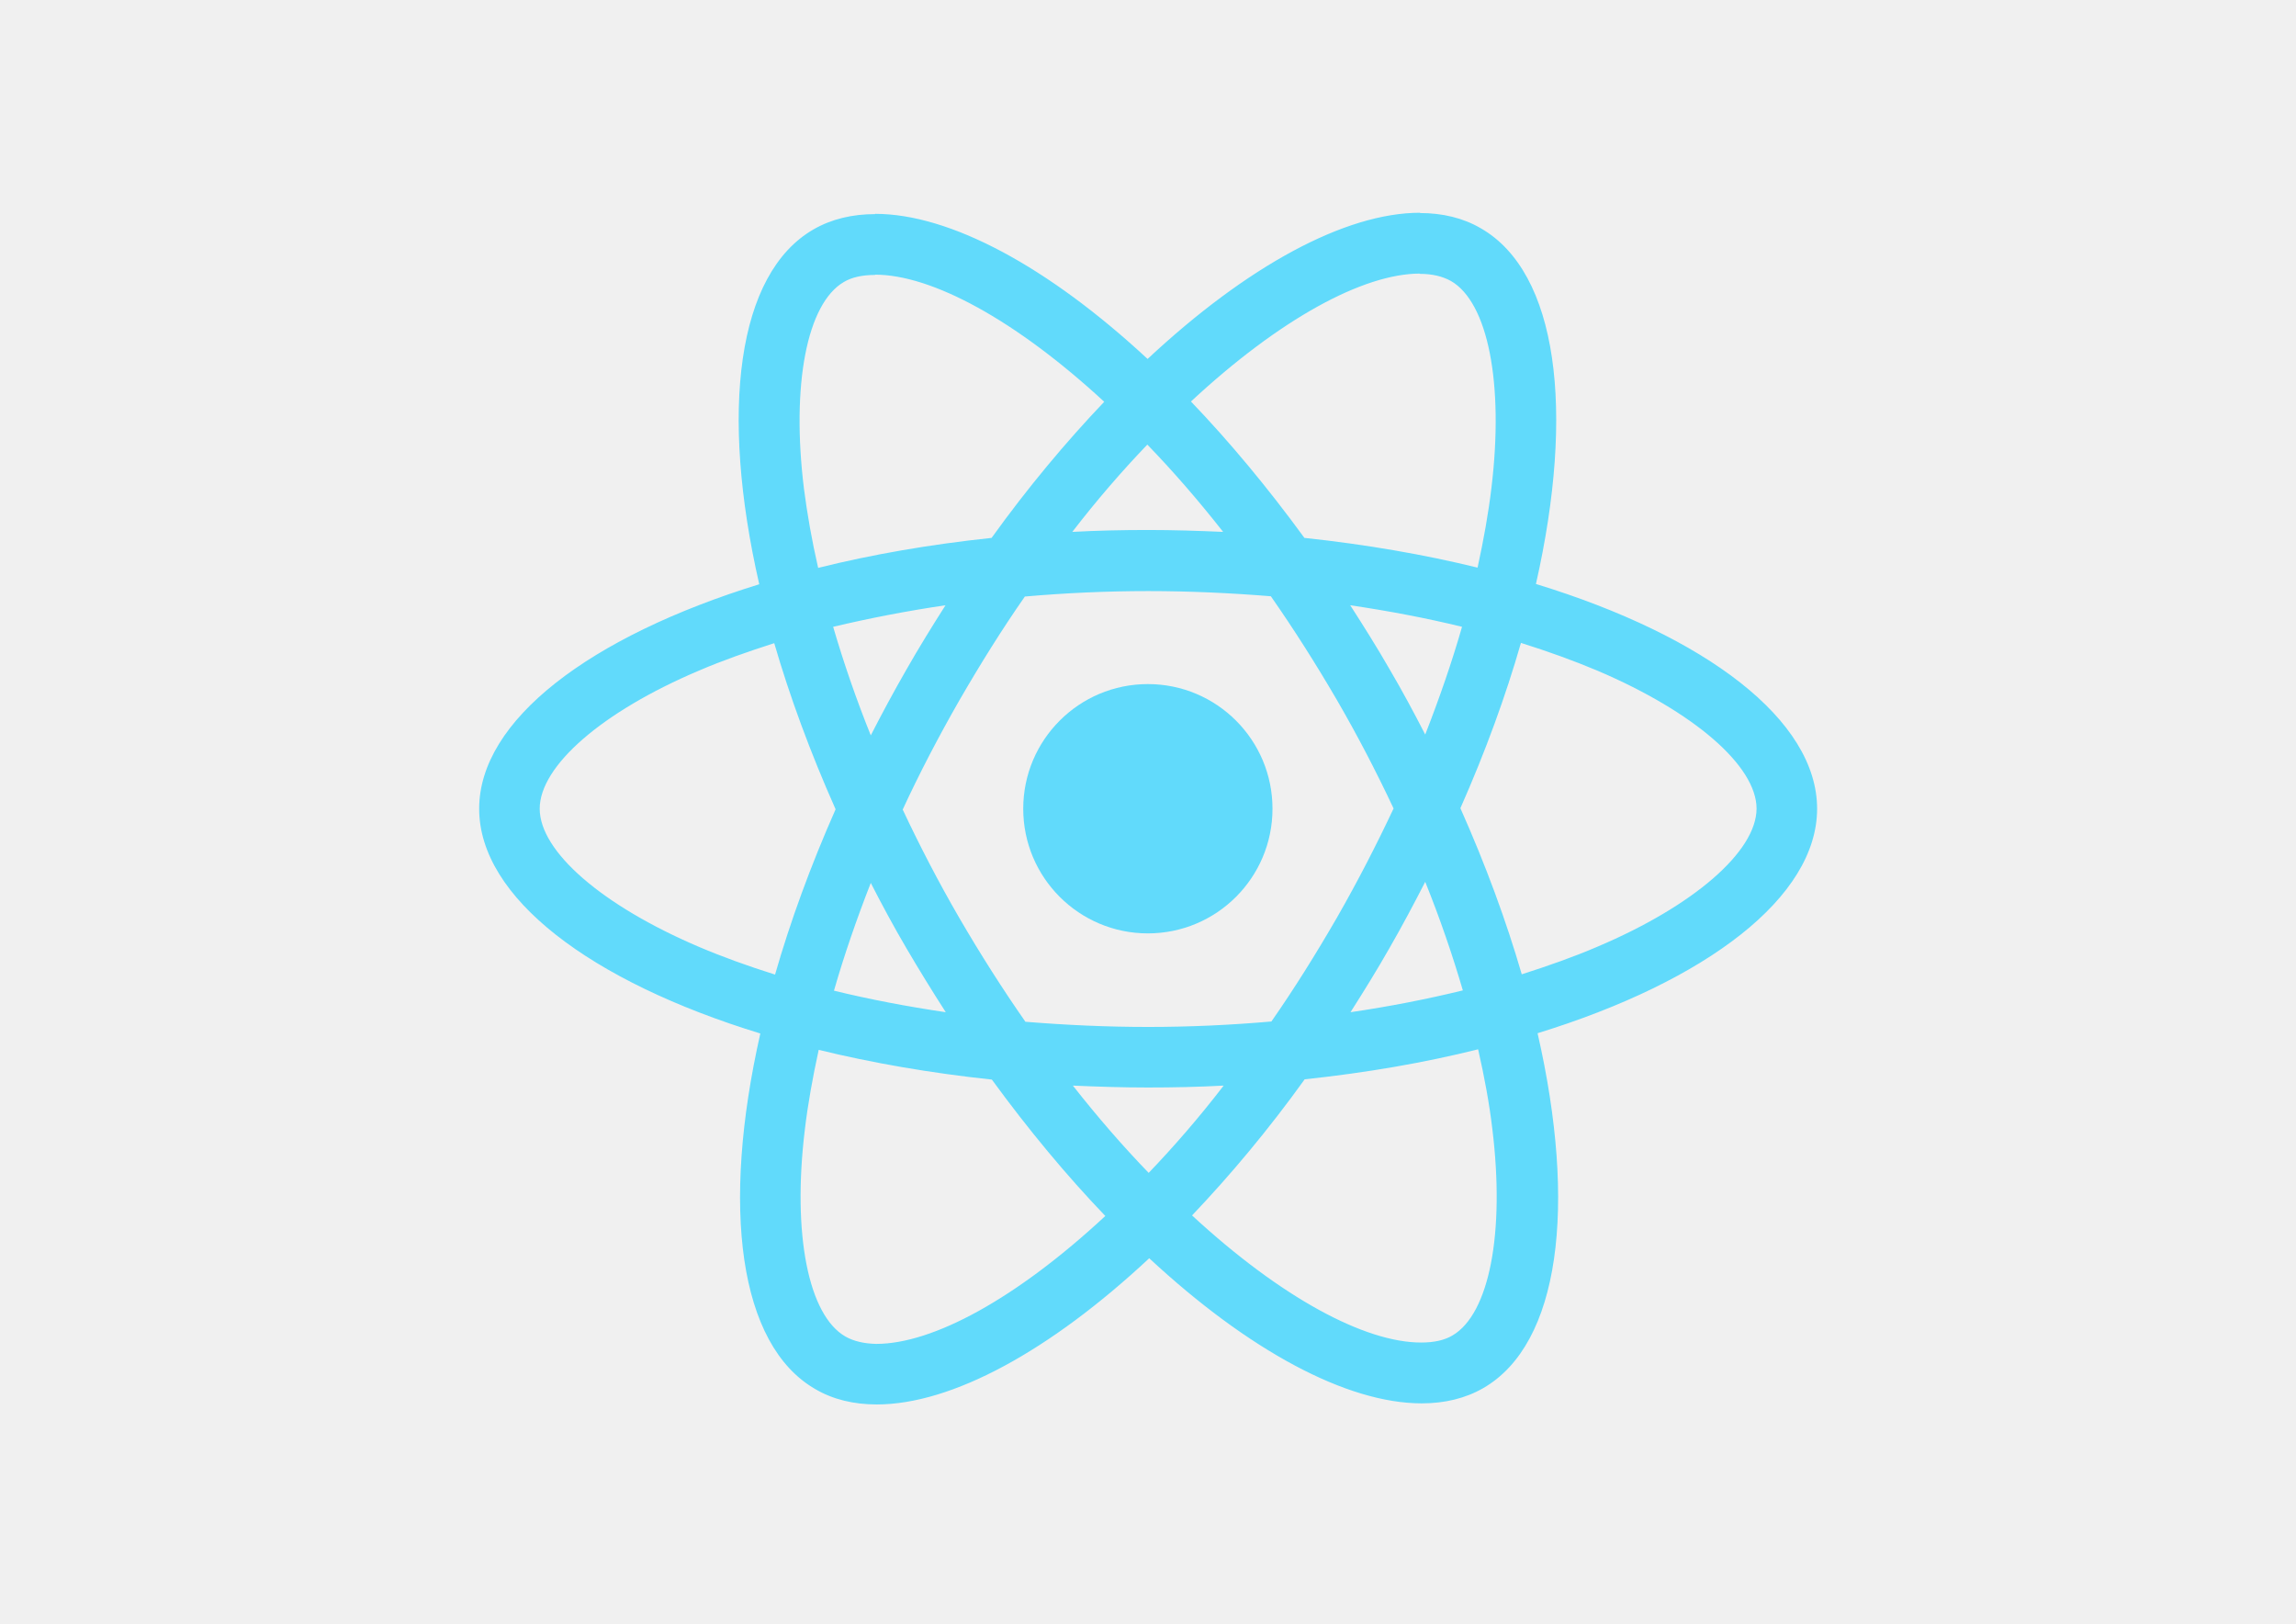
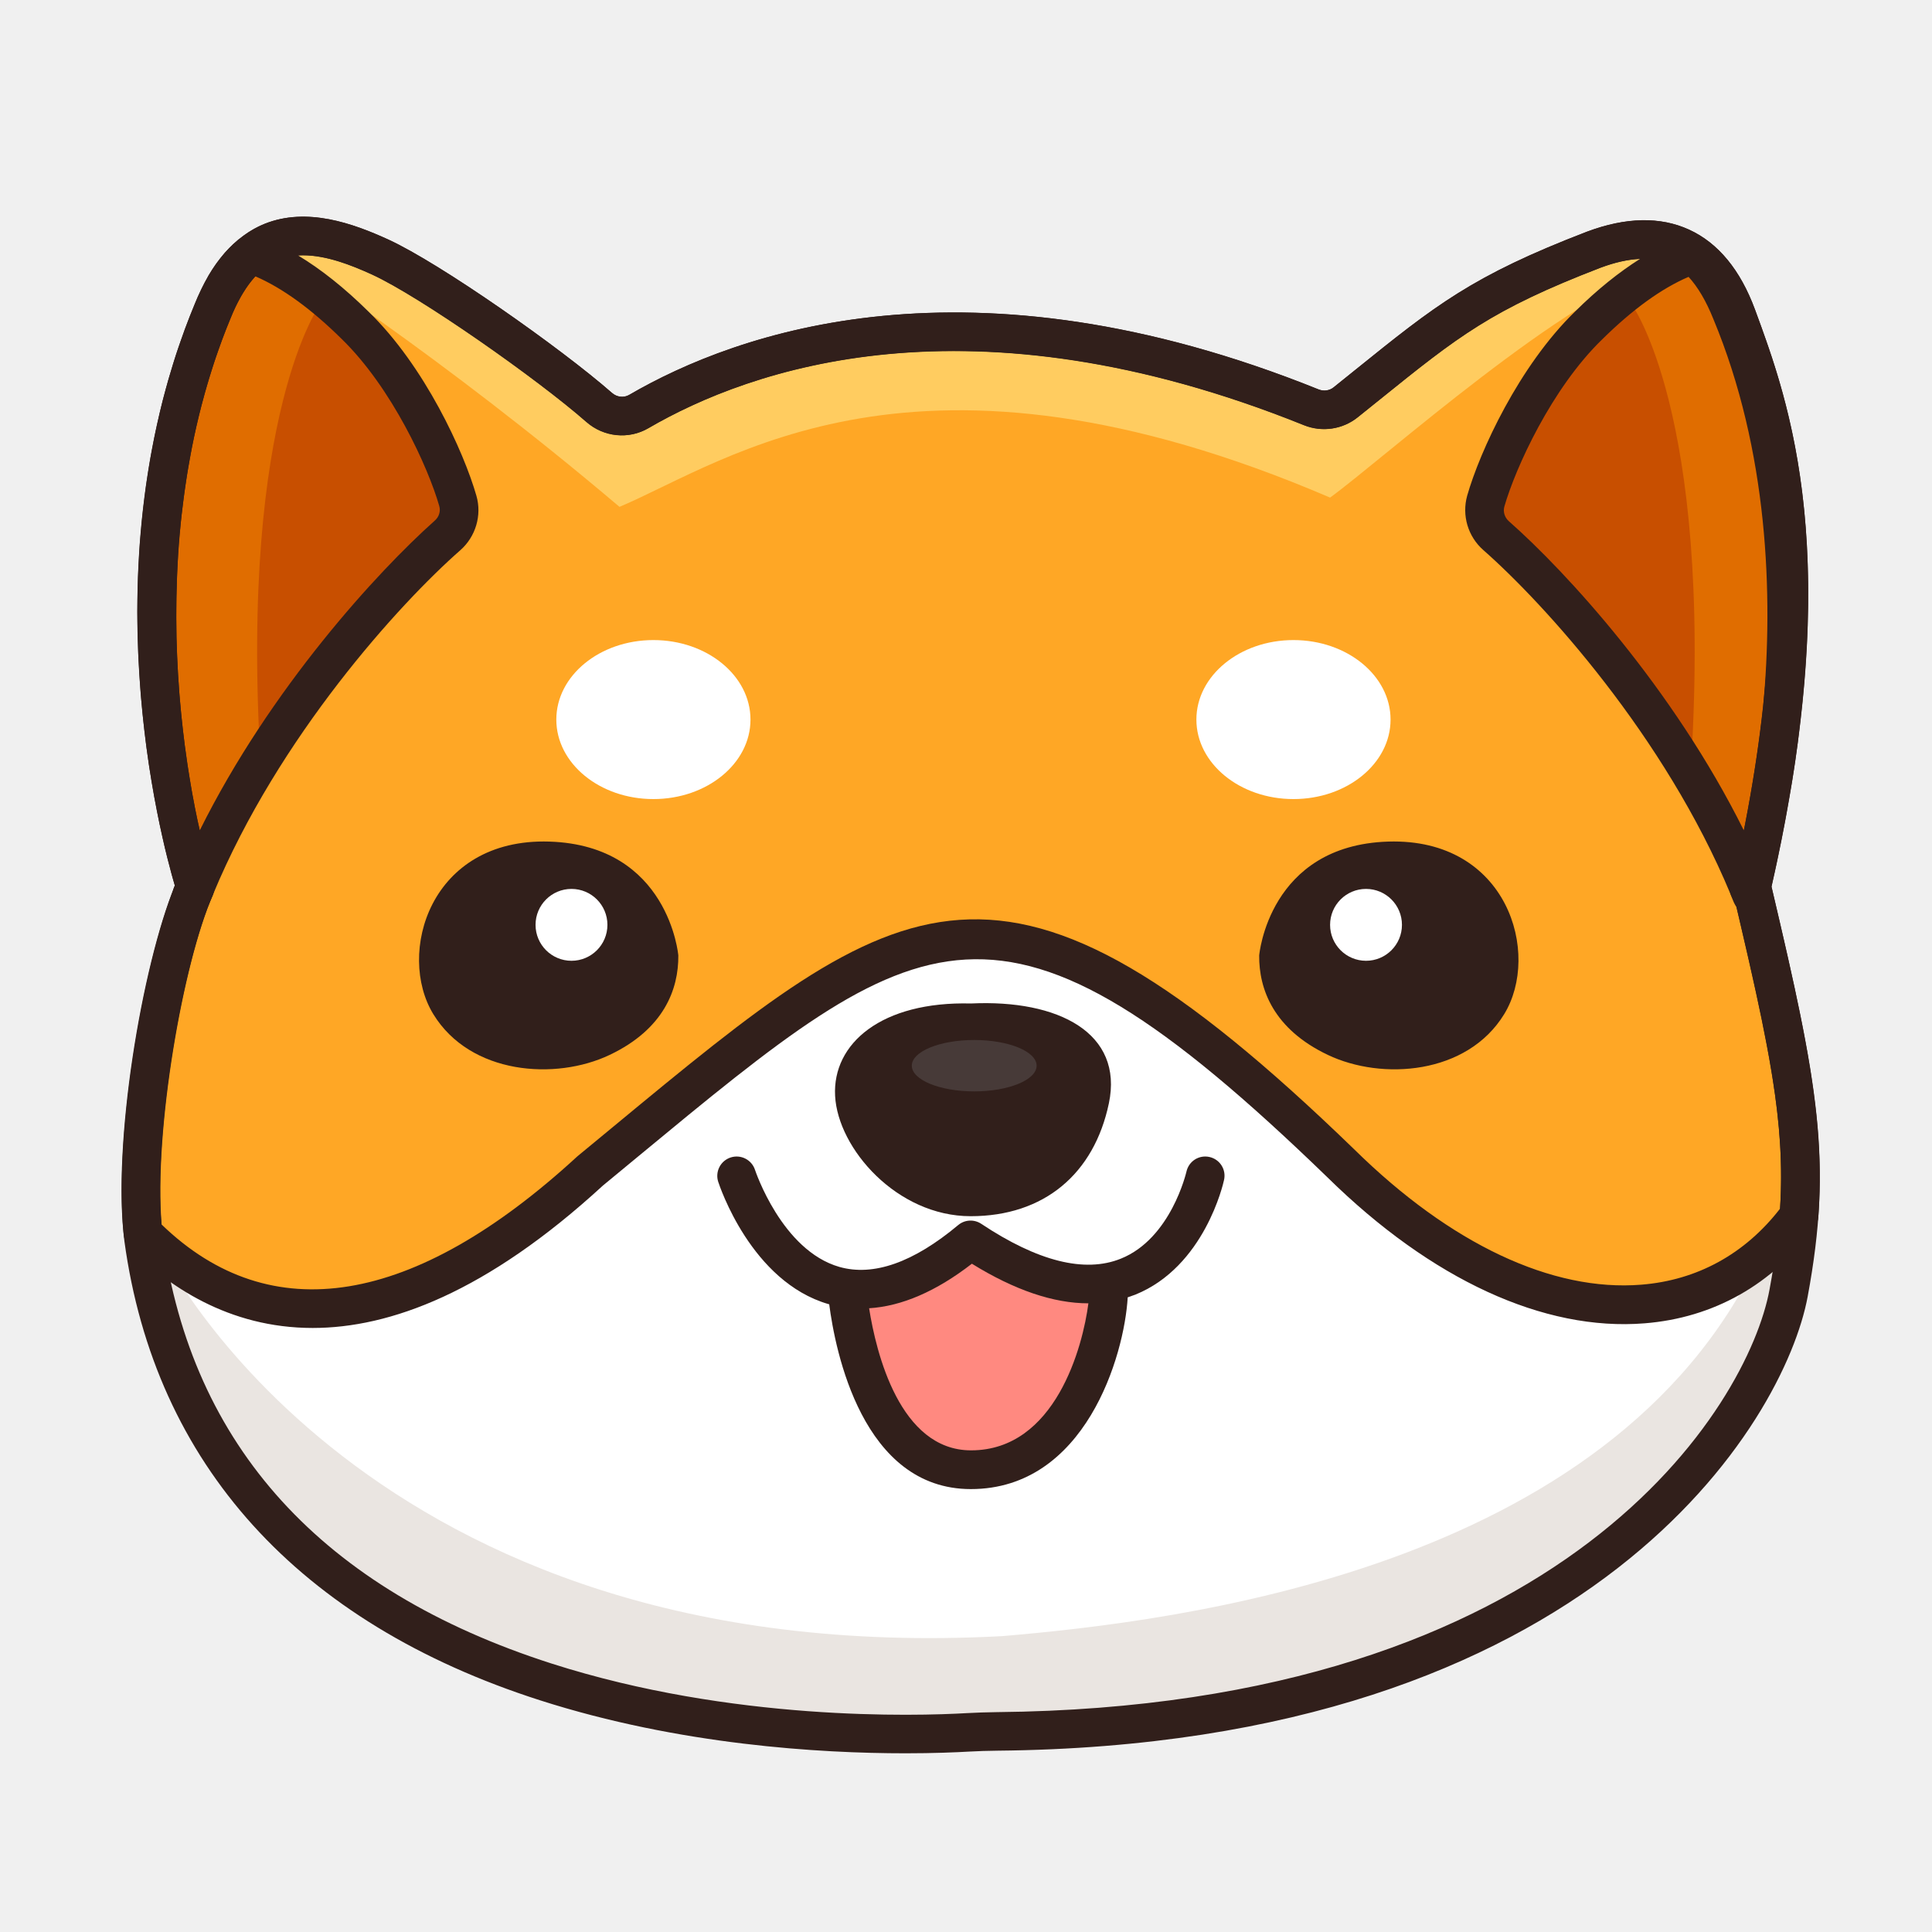
- <svg xmlns="http://www.w3.org/2000/svg" viewBox="0 0 841.9 595.3">
-   <g fill="#61DAFB">
-     <path d="M666.3 296.5c0-32.5-40.7-63.3-103.1-82.4 14.4-63.6 8-114.2-20.2-130.4-6.5-3.8-14.1-5.6-22.4-5.6v22.3c4.6 0 8.3.9 11.4 2.6 13.6 7.8 19.5 37.5 14.9 75.7-1.1 9.4-2.9 19.3-5.1 29.4-19.6-4.8-41-8.5-63.5-10.9-13.5-18.5-27.5-35.3-41.6-50 32.6-30.3 63.2-46.9 84-46.9V78c-27.5 0-63.5 19.6-99.9 53.6-36.4-33.8-72.4-53.2-99.9-53.2v22.3c20.7 0 51.4 16.5 84 46.6-14 14.7-28 31.4-41.3 49.9-22.6 2.4-44 6.1-63.6 11-2.3-10-4-19.7-5.2-29-4.7-38.2 1.1-67.9 14.6-75.8 3-1.8 6.9-2.6 11.5-2.6V78.5c-8.4 0-16 1.8-22.6 5.6-28.1 16.2-34.4 66.7-19.9 130.1-62.2 19.2-102.7 49.9-102.7 82.3 0 32.5 40.7 63.3 103.1 82.4-14.4 63.6-8 114.2 20.2 130.4 6.5 3.8 14.1 5.6 22.5 5.6 27.5 0 63.5-19.6 99.9-53.6 36.4 33.8 72.4 53.2 99.9 53.2 8.4 0 16-1.8 22.6-5.6 28.1-16.2 34.4-66.7 19.9-130.1 62-19.1 102.5-49.9 102.5-82.3zm-130.2-66.7c-3.7 12.9-8.3 26.2-13.5 39.5-4.1-8-8.4-16-13.1-24-4.6-8-9.5-15.8-14.4-23.4 14.2 2.1 27.9 4.7 41 7.9zm-45.8 106.5c-7.8 13.5-15.8 26.3-24.1 38.2-14.9 1.3-30 2-45.2 2-15.1 0-30.2-.7-45-1.9-8.3-11.9-16.4-24.6-24.2-38-7.6-13.1-14.5-26.4-20.8-39.8 6.2-13.4 13.2-26.8 20.7-39.9 7.8-13.5 15.8-26.3 24.1-38.2 14.9-1.3 30-2 45.2-2 15.1 0 30.2.7 45 1.9 8.3 11.9 16.4 24.6 24.2 38 7.6 13.1 14.5 26.4 20.8 39.8-6.3 13.4-13.2 26.8-20.7 39.9zm32.3-13c5.4 13.4 10 26.8 13.8 39.8-13.1 3.2-26.9 5.9-41.2 8 4.9-7.7 9.8-15.6 14.4-23.7 4.6-8 8.9-16.1 13-24.1zM421.2 430c-9.3-9.6-18.6-20.3-27.8-32 9 .4 18.2.7 27.5.7 9.4 0 18.7-.2 27.8-.7-9 11.7-18.3 22.4-27.5 32zm-74.4-58.9c-14.2-2.1-27.9-4.7-41-7.9 3.7-12.9 8.3-26.2 13.5-39.5 4.1 8 8.4 16 13.1 24 4.7 8 9.5 15.8 14.4 23.4zM420.7 163c9.3 9.6 18.6 20.3 27.8 32-9-.4-18.2-.7-27.5-.7-9.4 0-18.7.2-27.8.7 9-11.7 18.3-22.4 27.5-32zm-74 58.9c-4.9 7.7-9.8 15.6-14.4 23.7-4.6 8-8.9 16-13 24-5.4-13.4-10-26.8-13.8-39.8 13.1-3.1 26.9-5.8 41.2-7.9zm-90.5 125.2c-35.4-15.1-58.3-34.9-58.3-50.6 0-15.7 22.9-35.6 58.3-50.6 8.6-3.7 18-7 27.7-10.1 5.7 19.6 13.2 40 22.5 60.9-9.2 20.8-16.6 41.1-22.2 60.6-9.9-3.1-19.3-6.5-28-10.2zM310 490c-13.6-7.8-19.5-37.5-14.9-75.7 1.1-9.4 2.9-19.3 5.1-29.4 19.6 4.8 41 8.5 63.5 10.9 13.5 18.5 27.5 35.3 41.6 50-32.6 30.3-63.2 46.9-84 46.9-4.5-.1-8.3-1-11.3-2.7zm237.2-76.2c4.7 38.2-1.1 67.9-14.6 75.8-3 1.8-6.9 2.6-11.5 2.6-20.7 0-51.4-16.5-84-46.6 14-14.7 28-31.4 41.3-49.9 22.6-2.4 44-6.1 63.6-11 2.3 10.1 4.1 19.8 5.2 29.1zm38.5-66.7c-8.6 3.7-18 7-27.7 10.1-5.7-19.6-13.2-40-22.5-60.9 9.2-20.8 16.6-41.1 22.2-60.6 9.9 3.1 19.3 6.5 28.1 10.2 35.4 15.1 58.3 34.9 58.3 50.6-.1 15.7-23 35.6-58.4 50.6zM320.8 78.4z" />
-     <circle cx="420.9" cy="296.5" r="45.7" />
-     <path d="M520.5 78.1z" />
-   </g>
+ <svg xmlns="http://www.w3.org/2000/svg" t="1608634675893" class="icon" viewBox="0 0 1024 1024" version="1.1" p-id="23645" width="200" height="200">
+   <path d="M521.83 911.206s-405.248 42.138-445.747-254.618c-6.554-50.995 10.445-148.326 27.443-186.573-9.165-26.47-45.773-172.902 9.165-304.947 20.941-52.378 57.498-43.162 88.883-28.774 27.034 12.39 89.907 56.73 116.019 79.667 5.837 5.12 14.234 6.093 20.941 2.15 41.318-24.064 162.509-80.384 356.506-2.253 6.093 2.458 13.056 1.485 18.176-2.611 50.739-40.704 66.97-56.115 131.533-80.947 20.941-7.834 57.498-14.387 75.827 35.277s47.053 131.43 7.834 302.336c24.832 105.523 32.666 144.742 19.61 215.347-13.107 70.656-116.378 225.946-426.189 225.946z" fill="#FFFFFF" p-id="23646" />
+   <path d="M920.525 167.629c-18.278-49.664-54.886-43.162-75.827-35.277-64.563 24.832-80.794 40.243-131.533 80.947-5.12 4.096-12.083 5.069-18.176 2.611-193.997-78.131-315.187-21.811-356.506 2.253-6.707 3.891-15.104 2.97-20.941-2.15-26.112-22.938-88.986-67.328-116.019-79.667-31.386-14.387-67.994-23.654-88.883 28.774-54.886 132.045-18.278 278.426-9.165 304.947-16.691 37.581-33.331 132.045-27.75 183.757 41.984 42.496 118.733 75.571 236.902-33.075 166.656-137.267 209.818-186.266 398.029-3.942 95.283 93.747 193.024 95.283 242.688 27.648 3.584-48.845-5.427-90.829-25.037-174.336 39.322-171.059 10.547-252.774-7.782-302.49z" fill="#FFA725" p-id="23647" />
+   <path d="M237.21 283.955c5.171-4.557 7.373-11.674 5.478-18.278-6.707-23.45-26.88-66.355-54.477-93.133-21.453-21.197-39.885-32.461-55.296-37.734-7.629 6.246-14.49 15.923-20.173 30.208-54.886 131.994-18.33 278.426-9.165 304.947 37.274-89.805 105.472-161.28 133.632-186.01zM101.683 474.419c0.461-1.126 0.922-2.202 1.382-3.277-0.512 1.075-0.973 2.15-1.382 3.277z" fill="#C84F00" p-id="23648" />
+   <path d="M170.035 160.768s-42.957 57.19-31.949 242.637c-15.104 23.808-35.738 62.925-35.738 62.925S39.322 245.76 132.864 134.81c11.469 4.864 37.171 25.958 37.171 25.958z" fill="#E06D00" p-id="23649" />
+   <path d="M797.286 283.955c-5.171-4.557-7.373-11.674-5.478-18.278 6.707-23.45 26.88-66.355 54.477-93.133 21.453-21.197 39.885-32.461 55.296-37.734 7.629 6.246 14.49 15.923 20.173 30.208 54.886 131.994 18.33 278.426 9.165 304.947-37.274-89.805-105.472-161.28-133.632-186.01zM932.813 474.419c-0.461-1.126-0.922-2.202-1.382-3.277 0.512 1.075 0.973 2.15 1.382 3.277z" fill="#C84F00" p-id="23650" />
+   <path d="M864.461 160.768s42.957 57.19 31.949 242.637c15.104 23.808 35.738 62.925 35.738 62.925S995.174 245.76 901.632 134.81c-11.469 4.864-37.171 25.958-37.171 25.958z" fill="#E06D00" p-id="23651" />
+   <path d="M456.806 687.77s-0.922 83.354 57.651 83.354 69.325-87.757 69.325-87.757-49.459-2.458-68.096-17.613c-18.176 10.752-58.88 22.016-58.88 22.016z" fill="#FF8980" p-id="23652" />
+   <path d="M85.299 662.63s107.725 222.72 446.003 204.544c91.494-7.834 322.253-34.611 400.845-200.397 8.909-8.038 22.067 16.026 22.067 16.026s-30.566 219.597-421.427 234.752c-206.541 3.123-421.222-30.566-447.488-254.925z" fill="#EAE5E1" p-id="23653" />
+   <path d="M149.914 134.81s82.381 52.429 178.432 133.837c57.856-24.525 157.133-99.021 376.627-4.915 28.314-20.582 126.515-108.749 175.923-121.549-5.478-10.854-71.117-20.634-167.68 71.066-56.166-11.264-209.357-82.842-381.901 6.349C280.32 184.32 208.742 113.715 149.914 134.81z" fill="#FFCC60" p-id="23654" />
+   <path d="M294.861 381.389a51.456 42.138 0 1 0 102.912 0 51.456 42.138 0 1 0-102.912 0Z" fill="#FFFFFF" p-id="23655" />
+   <path d="M634.112 381.389a51.456 42.138 0 1 0 102.912 0 51.456 42.138 0 1 0-102.912 0Z" fill="#FFFFFF" p-id="23656" />
+   <path d="M359.526 506.419s-4.966-58.368-68.403-60.365c-63.386-1.946-81.05 59.494-61.44 91.494s64.717 35.277 93.491 21.555c28.723-13.67 36.506-34.765 36.352-52.685z" fill="#311F1B" p-id="23657" />
+   <path d="M302.899 490.189m-19.046 0a19.046 19.046 0 1 0 38.093 0 19.046 19.046 0 1 0-38.093 0Z" fill="#FFFFFF" p-id="23658" />
+   <path d="M667.392 506.419s4.966-58.368 68.403-60.365c63.386-1.946 81.05 59.494 61.44 91.494s-64.717 35.277-93.491 21.555c-28.723-13.67-36.506-34.765-36.352-52.685z" fill="#311F1B" p-id="23659" />
+   <path d="M724.019 490.189m-19.046 0a19.046 19.046 0 1 0 38.093 0 19.046 19.046 0 1 0-38.093 0Z" fill="#FFFFFF" p-id="23660" />
+   <path d="M514.662 531.866c46.336-2.202 80.896 15.667 73.062 52.941-7.834 37.274-34.253 59.802-73.267 59.802s-70.349-35.789-71.834-63.744c-1.485-27.904 24.73-50.227 72.038-48.998z" fill="#311F1B" p-id="23661" />
+   <path d="M483.277 564.838a33.075 13.619 0 1 0 66.15 0 33.075 13.619 0 1 0-66.15 0Z" fill="#473A38" p-id="23662" />
+   <path d="M479.795 929.28c-44.902 0-119.603-4.352-193.638-28.109C158.208 860.16 82.074 776.038 65.946 657.92c-6.605-51.354 9.216-145.869 26.726-188.518-7.578-25.549-46.285-171.52 10.598-308.275 8.704-21.811 21.197-36.147 37.018-42.496 22.374-8.96 46.797-0.256 65.587 8.346 27.392 12.544 91.034 57.19 118.528 81.306 2.56 2.253 6.195 2.662 9.062 1.024 56.883-33.126 180.019-77.619 365.414-2.918 2.714 1.075 5.786 0.666 7.987-1.126l11.418-9.165c42.496-34.253 61.85-49.869 122.829-73.267 20.634-7.731 38.861-8.09 54.17-1.075 15.411 7.066 27.187 21.35 34.918 42.394 18.125 49.152 48.384 131.277 8.755 305.818 24.678 104.858 32.461 145.357 19.149 217.242-12.186 65.894-113.152 237.67-429.67 240.691-5.069 0.051-9.933 0.205-14.438 0.461-7.27 0.41-19.046 0.922-34.202 0.922z m48.435-11.622z m-367.616-782.336c-4.454 0-8.755 0.666-12.8 2.304-10.445 4.147-19.046 14.694-25.651 31.232-49.869 119.962-22.528 258.662-8.96 297.779 0.87 2.458 0.717 5.12-0.307 7.526-16.896 38.042-32.87 132.71-26.675 181.146 15.206 111.206 84.531 187.392 206.131 226.406 95.693 30.669 192.819 27.853 220.314 26.266 4.864-0.256 10.086-0.461 15.462-0.512 302.694-2.918 398.438-162.662 409.754-223.949 12.698-68.608 5.427-105.318-19.507-211.149-0.358-1.536-0.358-3.123 0-4.659 39.066-170.189 9.933-249.242-7.475-296.499-5.786-15.77-13.978-26.163-24.269-30.874-10.189-4.659-23.091-4.147-38.349 1.587-57.856 22.272-75.264 36.25-117.248 70.093l-11.469 9.216a28.57 28.57 0 0 1-28.467 4.147c-177.306-71.424-293.837-29.645-347.494 1.587-10.445 6.093-23.654 4.762-32.87-3.328-25.958-22.784-88.013-66.355-113.51-78.08-10.957-5.018-24.269-10.24-36.608-10.24z" fill="#311F1B" p-id="23663" />
+   <path d="M101.632 484.659c-1.28 0-2.56-0.256-3.789-0.717a10.24 10.24 0 0 1-6.451-9.523c0-1.28 0.256-2.56 0.717-3.789 0.512-1.229 0.973-2.406 1.485-3.584a10.24 10.24 0 0 1 13.414-5.325c5.171 2.202 7.629 8.141 5.427 13.363l-1.331 3.174c-1.536 3.994-5.376 6.4-9.472 6.4zM928.461 484.659c-4.045 0-7.885-2.458-9.523-6.451l-1.331-3.174c-2.15-5.222 0.307-11.162 5.53-13.312a10.189 10.189 0 0 1 13.363 5.376c0.512 1.126 0.973 2.304 1.485 3.533 0.512 1.229 0.717 2.509 0.717 3.789 0 4.045-2.458 7.885-6.451 9.523-1.229 0.512-2.509 0.717-3.789 0.717z" fill="#311F1B" p-id="23664" />
+   <path d="M938.906 469.914c3.789-16.589 6.912-32.358 9.472-47.309 2.15-11.776 4.198-25.344 5.837-40.192 13.568-116.224-9.267-178.227-24.013-218.317-7.782-21.043-19.507-35.328-34.918-42.394-15.309-7.014-33.536-6.656-54.17 1.075-60.979 23.45-80.333 39.066-122.829 73.318l-11.418 9.216c-2.202 1.792-5.222 2.202-7.936 1.126-185.446-74.701-308.582-30.259-365.466 2.867-2.816 1.638-6.451 1.229-9.062-1.024-27.546-24.115-91.187-68.762-118.579-81.306-18.79-8.602-43.162-17.357-65.587-8.346-4.762 1.894-9.114 4.608-13.261 7.936-0.205 0.154-0.41 0.256-0.614 0.41-0.614 0.512-1.178 1.075-1.792 1.587l-1.075 0.922c-1.434 1.382-2.867 2.816-4.25 4.352-0.256 0.307-0.512 0.666-0.819 0.973-1.126 1.331-2.202 2.714-3.277 4.147-0.358 0.512-0.717 0.973-1.075 1.485-1.229 1.792-2.458 3.635-3.584 5.581-0.205 0.307-0.358 0.666-0.512 0.973-1.024 1.741-1.946 3.584-2.867 5.427-0.307 0.614-0.563 1.178-0.87 1.792-1.075 2.253-2.099 4.506-3.072 6.963-1.843 4.506-3.635 8.96-5.274 13.466-0.563 1.536-1.075 3.072-1.638 4.659-1.075 2.97-2.099 5.939-3.072 8.909-0.614 1.843-1.126 3.635-1.69 5.478-0.819 2.662-1.638 5.376-2.406 8.038-0.563 1.946-1.075 3.84-1.587 5.786-0.717 2.56-1.382 5.171-1.997 7.731-0.512 1.946-0.922 3.942-1.382 5.888-0.563 2.56-1.178 5.069-1.69 7.629-0.41 1.946-0.819 3.942-1.178 5.888-0.512 2.509-0.973 5.069-1.434 7.578-0.358 1.946-0.666 3.891-0.973 5.786-0.41 2.56-0.819 5.12-1.178 7.629-0.256 1.843-0.563 3.738-0.768 5.581-0.358 2.611-0.666 5.274-0.973 7.885-0.205 1.741-0.41 3.482-0.563 5.171-0.307 2.816-0.512 5.581-0.768 8.346-0.154 1.536-0.256 3.021-0.41 4.557-0.256 3.379-0.461 6.707-0.614 10.035l-0.154 2.611c-0.205 4.25-0.358 8.448-0.461 12.595 0 0.768 0 1.485-0.051 2.253-0.051 3.379-0.102 6.707-0.102 9.984 0 1.331 0.051 2.662 0.051 3.994 0 2.662 0.051 5.325 0.102 7.987l0.154 4.403c0.102 2.458 0.154 4.864 0.256 7.27 0.051 1.536 0.154 3.021 0.256 4.506 0.102 2.304 0.256 4.557 0.41 6.81l0.307 4.454c0.154 2.202 0.358 4.403 0.512 6.554 0.102 1.434 0.256 2.867 0.41 4.301l0.614 6.349 0.461 4.045c0.256 2.099 0.512 4.147 0.717 6.195l0.461 3.789c0.256 2.099 0.563 4.147 0.87 6.195l0.461 3.277c0.307 2.202 0.666 4.301 1.024 6.4 0.154 0.87 0.256 1.741 0.41 2.56 0.973 5.837 1.946 11.315 2.97 16.384 0.154 0.87 0.358 1.69 0.512 2.56 0.307 1.587 0.666 3.226 0.973 4.762 0.205 1.024 0.41 1.997 0.666 2.97 0.256 1.28 0.563 2.56 0.819 3.738 0.205 1.024 0.461 1.997 0.666 2.97 0.256 1.075 0.461 2.099 0.717 3.072 0.256 1.024 0.461 1.946 0.717 2.918 0.205 0.87 0.41 1.69 0.614 2.458 0.256 0.973 0.461 1.843 0.717 2.714 0.154 0.666 0.358 1.331 0.512 1.946 0.256 0.87 0.461 1.741 0.666 2.56 0.154 0.461 0.256 0.922 0.358 1.331 0.256 0.87 0.461 1.69 0.666 2.406 0.051 0.205 0.102 0.41 0.205 0.666 0.256 0.819 0.461 1.638 0.666 2.304-16.845 41.165-32.614 133.888-27.085 185.395 0.256 2.304 1.28 4.454 2.918 6.093 20.019 20.275 52.378 42.854 97.178 42.854 40.909 0 92.16-18.842 153.754-75.418l18.278-15.104c150.886-124.723 191.437-158.208 365.875 10.752 55.04 54.118 114.637 81.613 167.987 77.312 36.659-2.918 67.84-20.531 90.163-50.944 1.126-1.536 1.843-3.379 1.946-5.325 3.635-50.534-5.99-95.13-24.832-175.206z m-14.08-32.461c-0.205 0.87-0.41 1.792-0.563 2.662-37.427-75.315-94.259-137.216-124.518-163.84-2.253-1.997-3.174-5.018-2.406-7.782 5.888-20.531 25.088-62.72 51.866-88.627 16.077-15.872 31.437-26.982 45.773-33.126 4.966 5.427 9.318 12.851 13.107 22.272 29.133 69.99 31.846 146.432 26.419 205.722-2.15 19.251-5.274 40.09-9.677 62.72z m-818.944 2.662c-0.256-1.024-0.461-2.099-0.717-3.174-0.205-0.819-0.358-1.638-0.563-2.509-0.41-1.946-0.819-3.942-1.229-5.99-0.205-0.973-0.41-2.048-0.563-3.072-0.256-1.229-0.461-2.458-0.717-3.738-0.205-1.126-0.41-2.304-0.614-3.482l-0.614-3.686c-0.205-1.229-0.41-2.458-0.614-3.738-0.205-1.229-0.41-2.509-0.614-3.789-0.205-1.28-0.41-2.56-0.563-3.891-0.205-1.331-0.358-2.662-0.563-4.045-0.205-1.331-0.358-2.611-0.563-3.942l-0.922-7.629-0.461-4.147-0.461-4.352c-0.154-1.485-0.256-2.97-0.41-4.403s-0.256-2.918-0.41-4.403c-0.102-1.485-0.256-2.97-0.358-4.506l-0.307-4.608-0.307-4.557c-0.102-1.638-0.154-3.328-0.256-4.966-0.051-1.434-0.154-2.918-0.205-4.352l-0.307-8.96c-0.051-1.331-0.051-2.714-0.051-4.096-0.051-1.894-0.051-3.738-0.051-5.683v-4.557c0-1.792 0-3.635 0.051-5.427 0-1.536 0.051-3.072 0.102-4.608l0.154-5.632 0.154-4.506 0.307-6.246c0.051-1.331 0.154-2.662 0.205-4.045 0.205-3.328 0.461-6.656 0.768-10.035l0.307-3.021c0.205-2.458 0.461-4.966 0.768-7.424 0.154-1.382 0.307-2.765 0.512-4.147 0.256-2.15 0.512-4.301 0.819-6.502l0.614-4.352c0.307-2.15 0.666-4.301 0.973-6.451 0.205-1.434 0.461-2.816 0.717-4.25 0.41-2.355 0.819-4.71 1.28-7.066 0.205-1.178 0.461-2.406 0.666-3.584 0.717-3.533 1.434-7.066 2.253-10.598 0.102-0.512 0.256-0.973 0.358-1.485 0.717-3.072 1.434-6.144 2.253-9.216 0.307-1.178 0.666-2.406 0.973-3.584 0.614-2.406 1.28-4.762 1.997-7.168 0.41-1.331 0.768-2.662 1.178-3.994l2.15-6.861c0.41-1.331 0.87-2.662 1.28-3.942 0.819-2.406 1.69-4.813 2.56-7.219 0.41-1.126 0.819-2.304 1.229-3.43 1.331-3.533 2.662-7.014 4.147-10.496 0.87-2.202 1.792-4.301 2.765-6.298 0.307-0.666 0.666-1.28 0.973-1.894 0.666-1.28 1.331-2.56 1.997-3.738 0.41-0.717 0.819-1.382 1.28-2.048 0.614-1.024 1.28-1.997 1.894-2.918 0.461-0.666 0.973-1.331 1.434-1.946 0.614-0.819 1.28-1.587 1.894-2.355 0.256-0.307 0.563-0.614 0.819-0.922 14.285 6.144 29.645 17.254 45.773 33.178 26.675 25.907 45.926 68.096 51.763 88.576 0.819 2.816-0.102 5.786-2.406 7.782-30.208 26.931-87.091 88.781-124.518 164.147z m837.581 200.499c-18.586 24.013-43.93 37.939-73.523 40.294-47.309 3.84-101.222-21.606-152.013-71.578-187.648-181.811-239.462-139.008-393.216-11.878l-18.483 15.258c-0.154 0.102-0.307 0.256-0.41 0.358-86.426 79.411-162.458 91.802-220.16 35.942-4.147-49.664 11.418-139.213 27.29-174.899 0.051-0.051 0.051-0.154 0.051-0.205v-0.051c34.662-83.405 98.611-153.805 130.97-182.221 8.141-7.168 11.52-18.483 8.55-28.826-6.707-23.45-27.443-68.813-57.139-97.587-12.698-12.544-25.242-22.528-37.427-29.85 13.056-0.87 27.494 4.71 39.373 10.138 25.549 11.725 87.603 55.296 113.51 78.08 9.216 8.09 22.426 9.421 32.87 3.328 53.658-31.283 170.138-73.062 347.494-1.587 9.523 3.84 20.429 2.253 28.365-4.147l11.469-9.216c41.984-33.843 59.392-47.821 117.248-70.093 7.629-2.867 14.643-4.403 21.043-4.71-11.264 7.117-22.835 16.384-34.509 27.955-29.747 28.877-50.534 74.24-57.19 97.638a28.262 28.262 0 0 0 8.55 28.774c32.307 28.416 96.307 98.816 130.97 182.221 0.563 1.331 1.434 2.406 2.406 3.379 18.074 76.902 26.778 117.606 23.91 163.482z" fill="#311F1B" p-id="23665" />
+   <path d="M641.024 613.222c-5.581-1.229-10.957 2.253-12.186 7.782-0.102 0.358-8.192 35.482-34.816 46.131-19.098 7.68-43.981 1.434-73.933-18.483-3.789-2.509-8.755-2.253-12.237 0.666-23.757 19.866-44.954 27.29-62.976 22.17-30.515-8.755-44.544-50.995-44.698-51.405a10.24 10.24 0 0 0-12.902-6.605 10.24 10.24 0 0 0-6.605 12.902c0.717 2.15 17.459 52.941 58.419 64.819 0.154 0.051 0.307 0.051 0.41 0.102 3.174 24.474 17.51 97.946 75.059 97.946 60.621 0 81.357-70.605 83.149-101.632 1.331-0.461 2.714-0.922 4.045-1.434 36.659-14.848 46.592-58.829 47.002-60.723 1.28-5.581-2.202-11.008-7.731-12.237z m-126.362 155.494c-37.786 0-50.33-51.866-54.016-75.315 17.254-1.075 35.482-8.909 54.477-23.603 22.579 13.978 43.264 20.992 61.747 20.992-2.918 22.733-17.408 77.926-62.208 77.926z" fill="#311F1B" p-id="23666" />
</svg>
